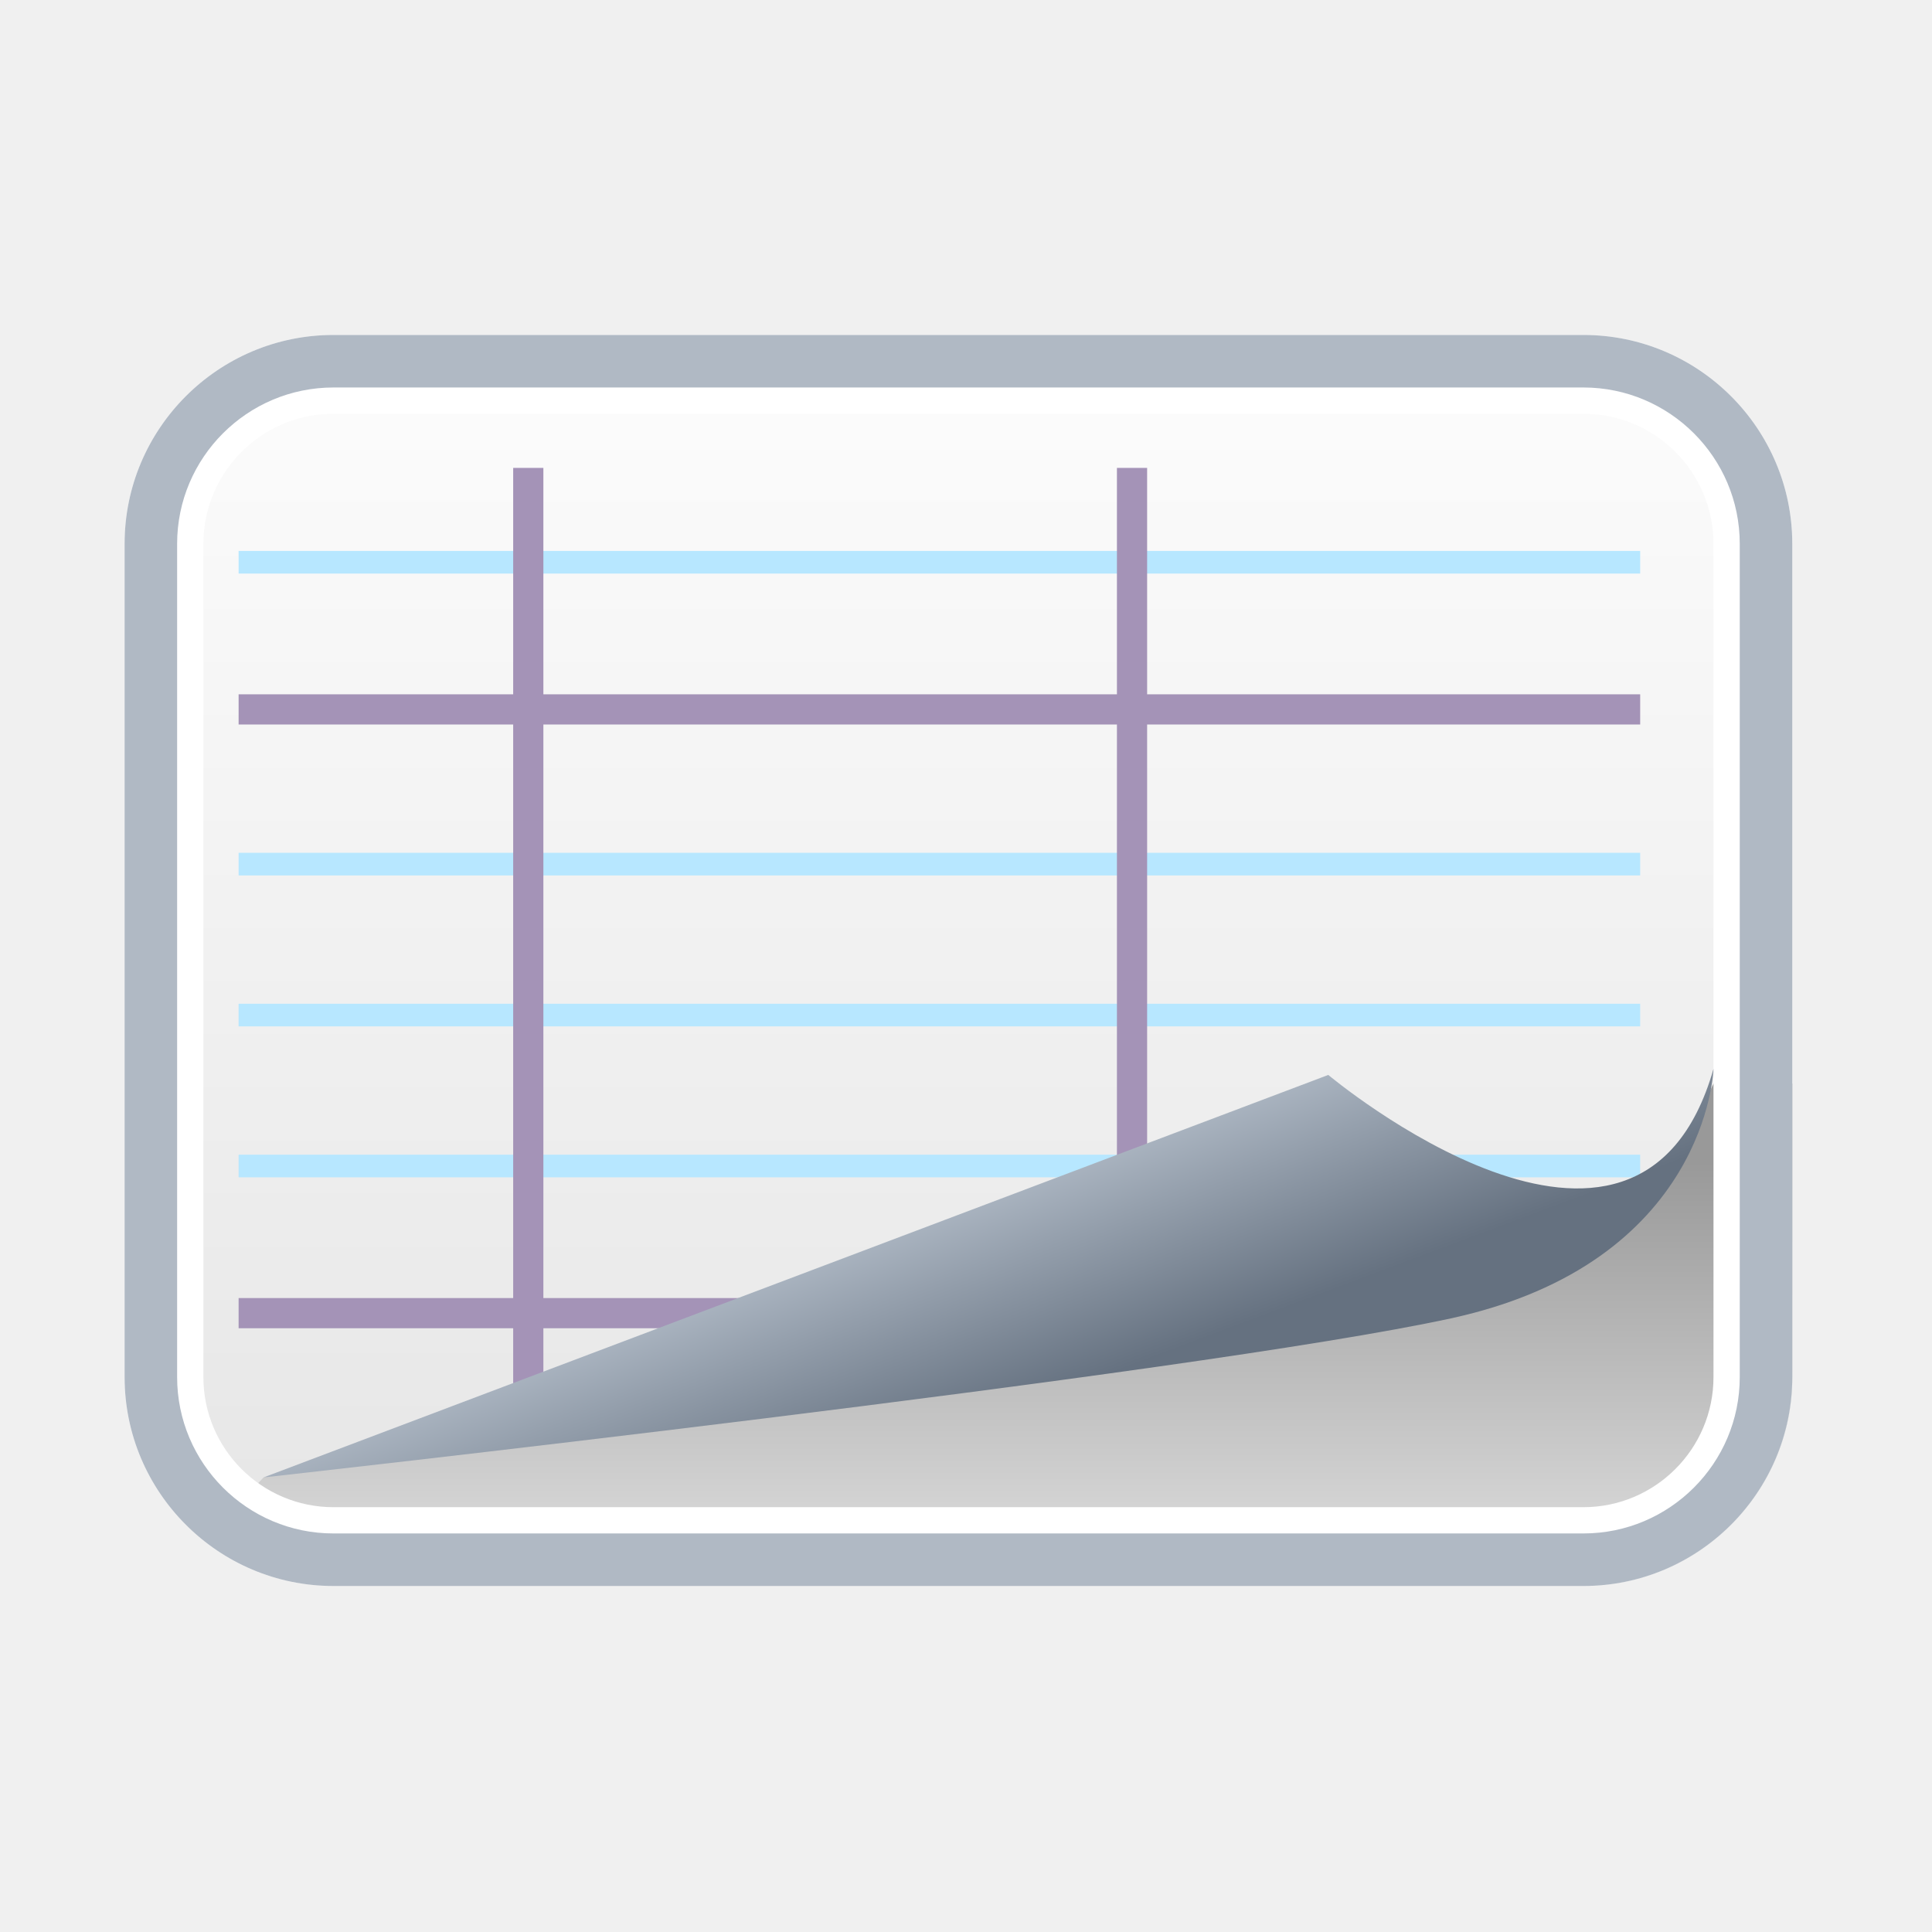
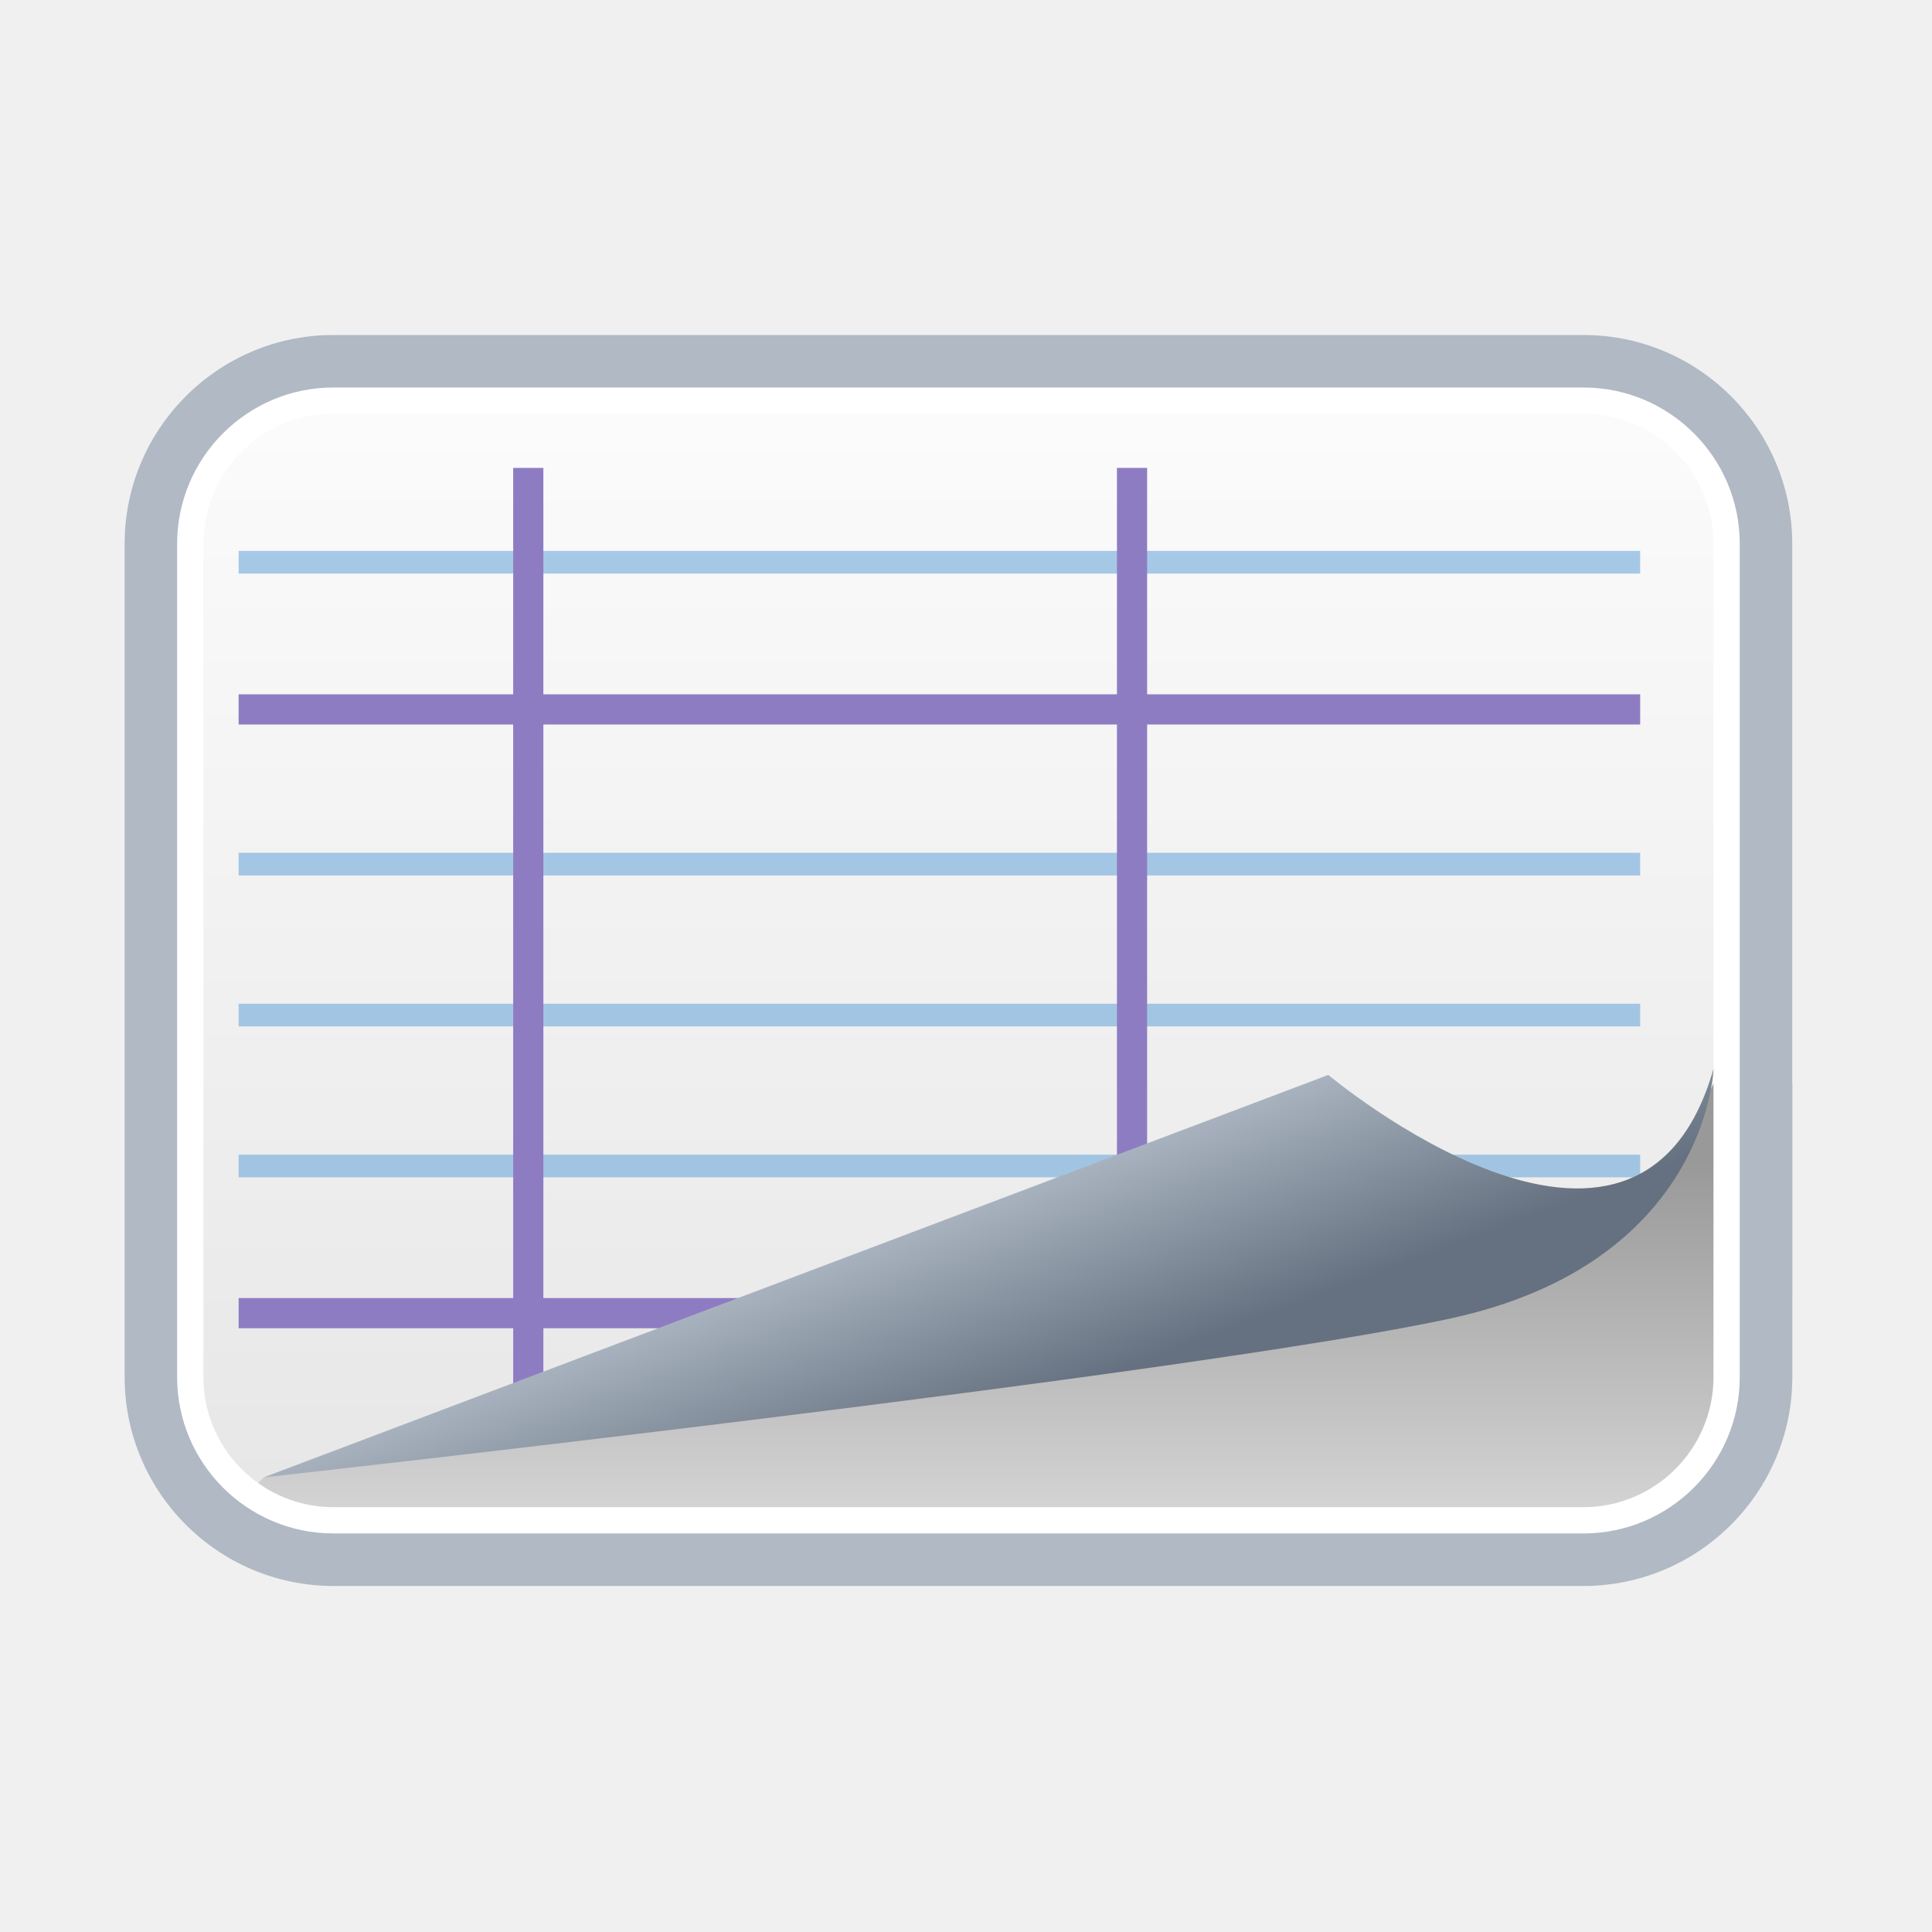
<svg xmlns="http://www.w3.org/2000/svg" version="1.2" x="0px" y="0px" width="128px" height="128px" viewBox="0 0 128 128" xml:space="preserve" id="svg2">
  <defs id="defs37">
    <linearGradient y2="101.951" x2="63.499" y1="24.502" x1="63.499" gradientUnits="userSpaceOnUse" id="SVGID_1_">
      <stop id="stop8" style="stop-color:#FCFCFC" offset="0" />
      <stop id="stop10" style="stop-color:#E6E6E6" offset="1" />
    </linearGradient>
    <linearGradient y2="77.002" x2="66.129" y1="104.843" x1="66.129" gradientUnits="userSpaceOnUse" id="SVGID_2_">
      <stop id="stop17" style="stop-color:#E0E0E0" offset="0" />
      <stop id="stop19" style="stop-color:#999999" offset="1" />
    </linearGradient>
  </defs>
-   <g id="g1036">
+   <g id="g1053">
    <path d="M 104.906,102.468 H 22.091 c -6.19,0 -11.227,-5.038 -11.227,-11.231 V 36.028 c 0,-6.191 5.036,-11.227 11.227,-11.227 h 82.815 c 6.19,0 11.229,5.036 11.229,11.227 v 55.208 c 0,6.194 -5.038,11.232 -11.229,11.232 z" id="path12" style="fill:url(#SVGID_1_)" />
-     <g id="g889">
-       <rect style="fill:#b7e7ff;fill-opacity:1;stroke:none;stroke-width:0.833;stroke-opacity:1" id="rect4731-62-9-7" width="92.857" height="1.5" x="15.809" y="36.5" />
-       <rect style="fill:#b7e7ff;fill-opacity:1;stroke:none;stroke-width:0.833;stroke-opacity:1" id="rect4731-62-9-6" width="92.857" height="1.5" x="15.809" y="76.5" />
-       <rect style="fill:#b7e7ff;fill-opacity:1;stroke:none;stroke-width:0.833;stroke-opacity:1" id="rect4731-62-9" width="92.857" height="1.5" x="15.809" y="56.5" />
-       <rect style="fill:#b7e7ff;fill-opacity:1;stroke:none;stroke-width:0.833;stroke-opacity:1" id="rect4731-62-9-1" width="92.857" height="1.5" x="15.809" y="66.5" />
-       <rect style="fill:#a493b7;fill-opacity:1;stroke:none;stroke-width:0.804;stroke-opacity:1" id="rect4731-7-5-3" width="2" height="65" x="74" y="31" />
-       <rect style="fill:#a493b7;fill-opacity:1;stroke:none;stroke-width:0.961;stroke-opacity:1" id="rect4731-6" width="92.857" height="2" x="15.809" y="86" />
-       <rect style="fill:#a493b7;fill-opacity:1;stroke:none;stroke-width:0.961;stroke-opacity:1" id="rect4731" width="92.857" height="2" x="15.809" y="46" />
-       <rect style="fill:#a493b7;fill-opacity:1;stroke:none;stroke-width:0.804;stroke-opacity:1" id="rect4731-7" width="2" height="65" x="34" y="31" />
+     <g id="g1033">
+       <rect style="fill:#6fa8dc;fill-opacity:0.6;stroke:none;stroke-width:0.833;stroke-opacity:1" id="rect4731-62-9-7" width="92.857" height="1.5" x="15.809" y="36.5" />
+       <rect style="fill:#6fa8dc;fill-opacity:0.6;stroke:none;stroke-width:0.833;stroke-opacity:1" id="rect4731-62-9-6" width="92.857" height="1.5" x="15.809" y="76.5" />
+       <rect style="fill:#6fa8dc;fill-opacity:0.6;stroke:none;stroke-width:0.833;stroke-opacity:1" id="rect4731-62-9" width="92.857" height="1.5" x="15.809" y="56.5" />
+       <rect style="fill:#6fa8dc;fill-opacity:0.6;stroke:none;stroke-width:0.833;stroke-opacity:1" id="rect4731-62-9-1" width="92.857" height="1.5" x="15.809" y="66.5" />
+       <rect style="fill:#8e7cc3;fill-opacity:1;stroke:none;stroke-width:0.804;stroke-opacity:1" id="rect4731-7-5-3" width="2" height="65" x="74" y="31" />
+       <rect style="fill:#8e7cc3;fill-opacity:1;stroke:none;stroke-width:0.961;stroke-opacity:1" id="rect4731-6" width="92.857" height="2" x="15.809" y="86" />
+       <rect style="fill:#8e7cc3;fill-opacity:1;stroke:none;stroke-width:0.961;stroke-opacity:1" id="rect4731" width="92.857" height="2" x="15.809" y="46" />
+       <rect style="fill:#8e7cc3;fill-opacity:1;stroke:none;stroke-width:0.804;stroke-opacity:1" id="rect4731-7" width="2" height="65" x="34" y="31" />
    </g>
    <path d="m 113.525,71.782 c 0,0 0.02,-0.042 0.052,-0.114 -0.018,0.041 -0.034,0.074 -0.052,0.114 z m 0,0 c -5.221,11.31 -14.791,12.181 -14.791,12.181 l -81.273,13.92 -3.946,4.193 c 2.36,1.872 5.337,3 8.577,3 h 82.815 c 7.629,0 13.837,-6.207 13.837,-13.84 V 71.782 Z" id="path21" style="fill:url(#SVGID_2_)" />
    <path d="m 104.906,22.192 c 7.629,0 13.837,6.207 13.837,13.836 v 55.208 c 0,7.633 -6.208,13.84 -13.837,13.84 H 22.091 c -7.629,0 -13.836,-6.207 -13.836,-13.84 V 36.028 c 0,-7.629 6.207,-13.836 13.836,-13.836 h 82.815 m 0,5.22 H 22.091 c -4.751,0 -8.616,3.865 -8.616,8.616 v 55.208 c 0,4.753 3.865,8.619 8.616,8.619 h 82.815 c 4.751,0 8.617,-3.866 8.617,-8.619 V 36.028 c 0,-4.751 -3.866,-8.616 -8.617,-8.616 z" id="path23" style="fill:#ffffff" />
    <path d="m 104.906,22.192 c 7.629,0 13.837,6.207 13.837,13.836 v 55.208 c 0,7.633 -6.208,13.84 -13.837,13.84 H 22.091 c -7.629,0 -13.836,-6.207 -13.836,-13.84 V 36.028 c 0,-7.629 6.207,-13.836 13.836,-13.836 h 82.815 m 0,3.48 H 22.091 c -5.71,0 -10.356,4.646 -10.356,10.356 v 55.208 c 0,5.713 4.646,10.359 10.356,10.359 h 82.815 c 5.711,0 10.357,-4.646 10.357,-10.359 V 36.028 c 10e-4,-5.71 -4.646,-10.356 -10.357,-10.356 z" id="path25" style="fill:#b0b9c4" />
    <g id="Layer_1">
      <linearGradient y2="78.932" x2="63.462" y1="92.852" x1="68.682" gradientUnits="userSpaceOnUse" id="SVGID_3_">
        <stop id="stop29" style="stop-color:#657180" offset="0" />
        <stop id="stop31" style="stop-color:#AFB9C5" offset="1" />
      </linearGradient>
      <path id="path33" d="M 96.125,87.346 C 79.1,91.045 17.461,97.883 17.461,97.883 L 88.003,71.217 c 0,0 20.494,17.185 25.521,-0.401 0.001,-0.001 -0.376,12.83 -17.399,16.53 z" style="fill:url(#SVGID_3_)" />
    </g>
  </g>
</svg>
